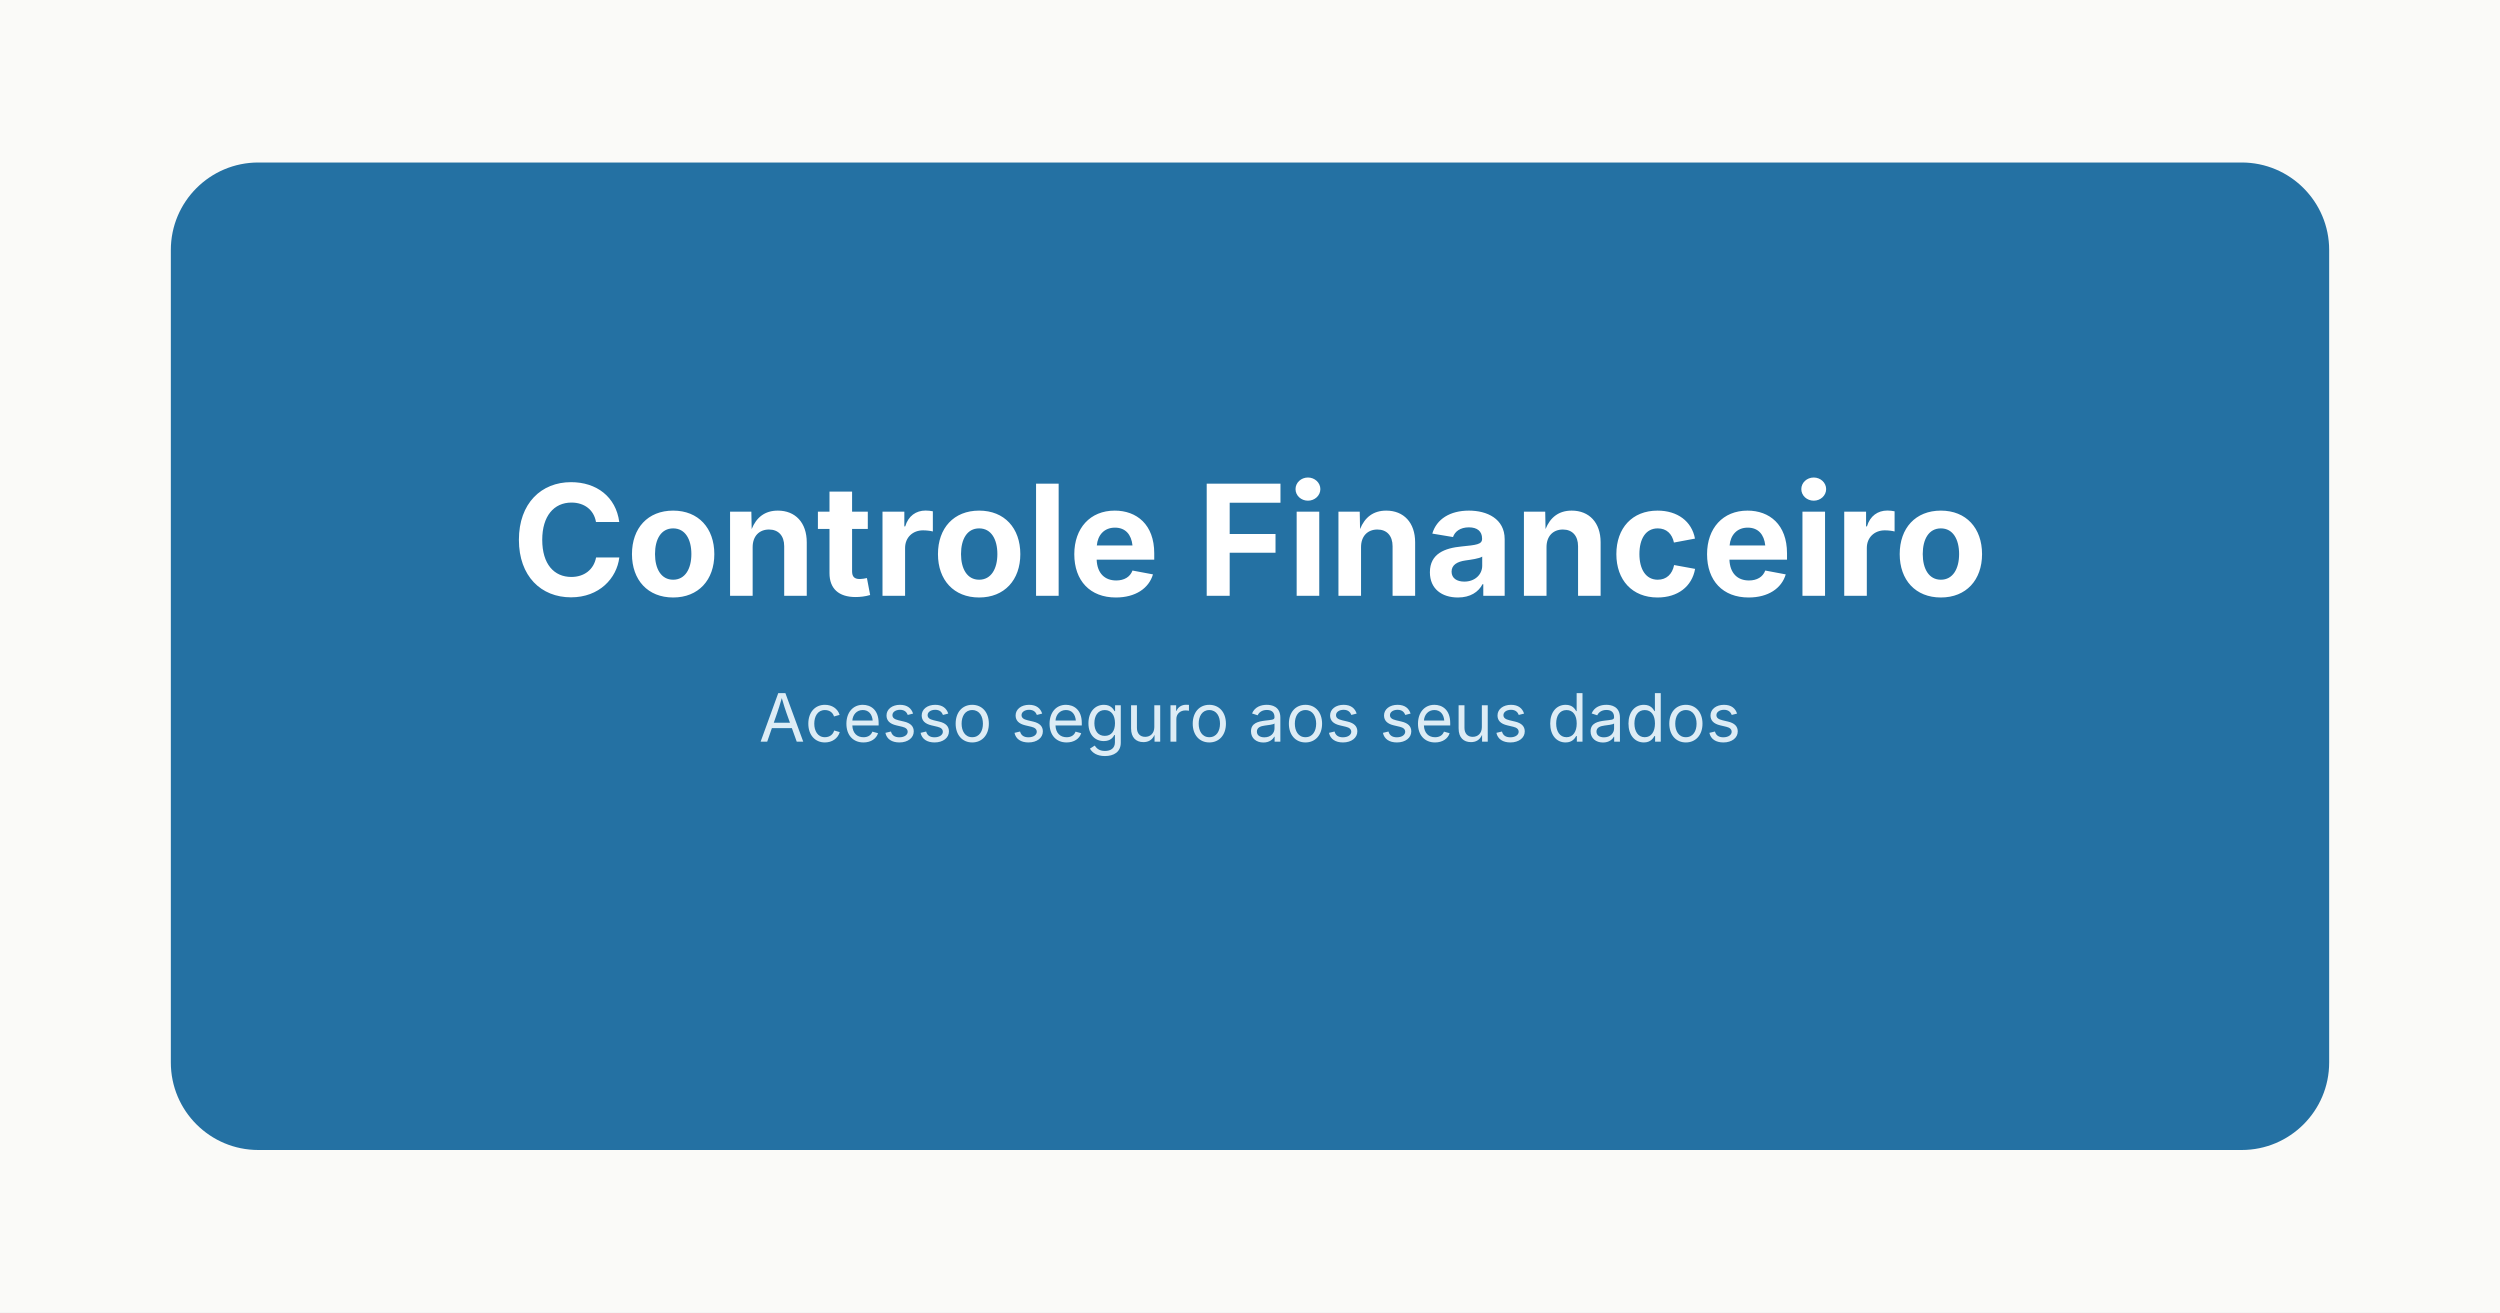
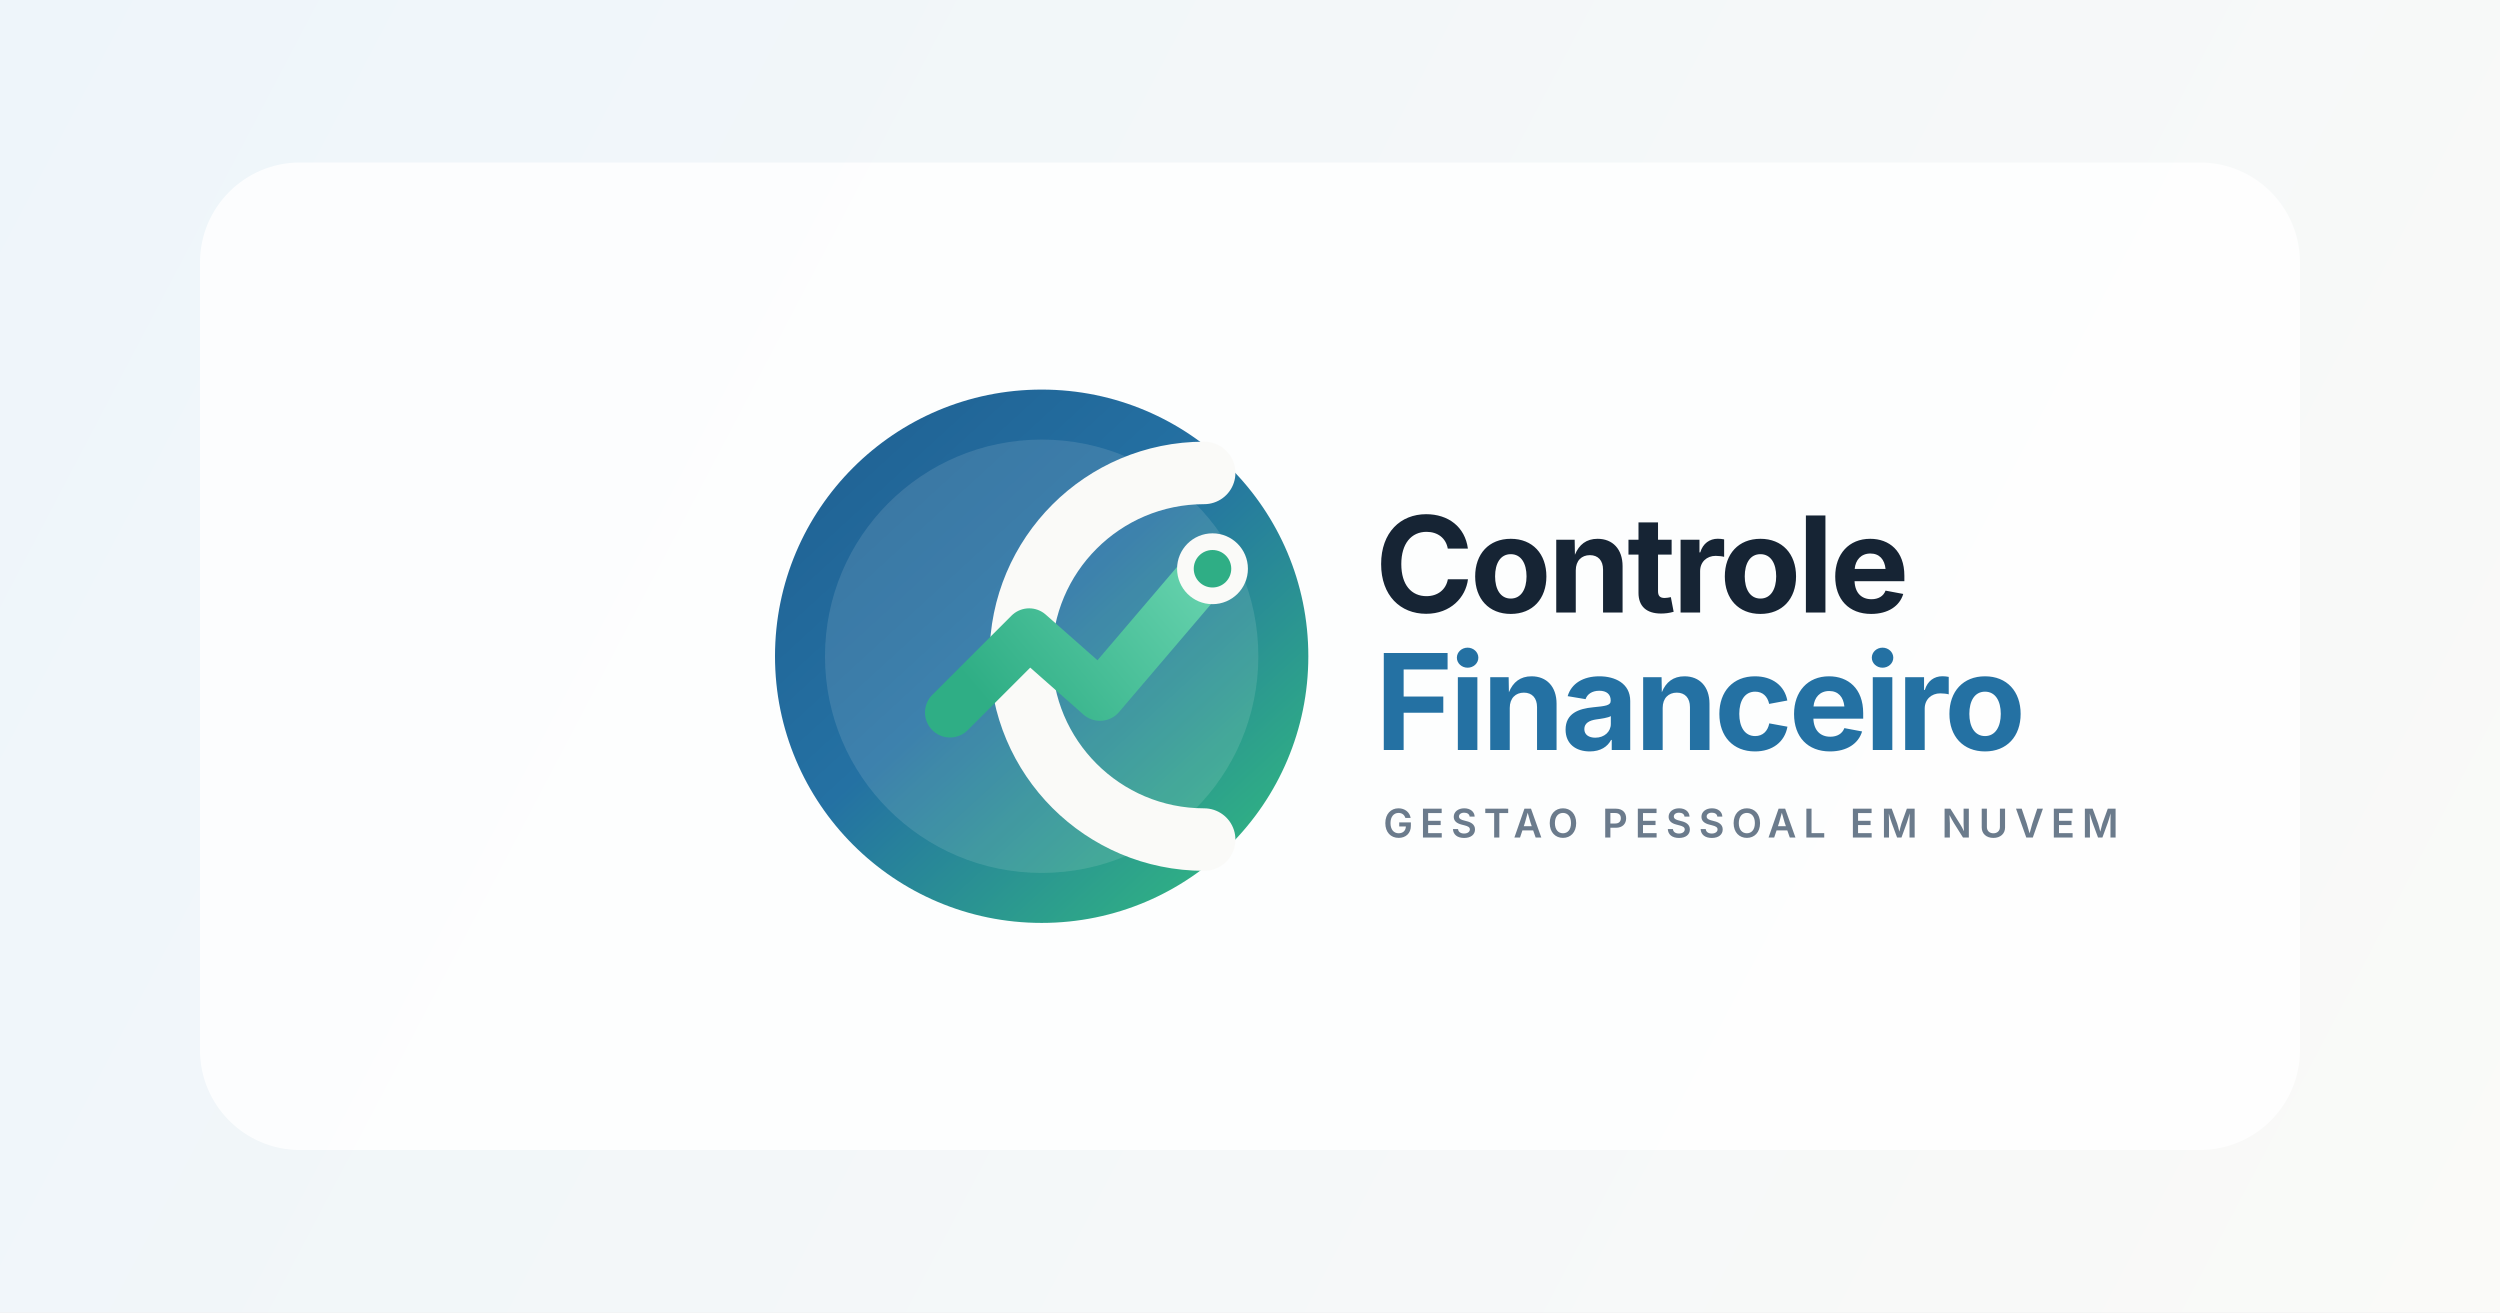
- <svg xmlns="http://www.w3.org/2000/svg" viewBox="0 0 1200 630">
-   <rect width="1200" height="630" fill="#FAFAF8" />
-   <rect x="82" y="78" width="1036" height="474" rx="42" fill="#2471A3" />
-   <text x="600" y="286" text-anchor="middle" fill="#FFFFFF" font-family="Inter, Arial, sans-serif" font-size="74" font-weight="700">Controle Financeiro</text>
-   <text x="600" y="356" text-anchor="middle" fill="#DDECF5" font-family="Inter, Arial, sans-serif" font-size="32">Acesso seguro aos seus dados</text>
+ <svg xmlns="http://www.w3.org/2000/svg" viewBox="0 0 1200 630" role="img" aria-labelledby="title desc">
+   <defs>
+     <linearGradient id="bg" x1="0" y1="0" x2="1200" y2="630" gradientUnits="userSpaceOnUse">
+       <stop offset="0" stop-color="#EEF5FA" />
+       <stop offset="1" stop-color="#FAFAF8" />
+     </linearGradient>
+     <linearGradient id="mark" x1="390" y1="150" x2="610" y2="390" gradientUnits="userSpaceOnUse">
+       <stop offset="0" stop-color="#1F5D8F" />
+       <stop offset="0.55" stop-color="#2471A3" />
+       <stop offset="1" stop-color="#2FAE85" />
+     </linearGradient>
+     <linearGradient id="accent" x1="455" y1="315" x2="585" y2="205" gradientUnits="userSpaceOnUse">
+       <stop offset="0" stop-color="#2FAE85" />
+       <stop offset="1" stop-color="#7EE2BF" />
+     </linearGradient>
+   </defs>
+   <rect width="1200" height="630" fill="url(#bg)" />
+   <rect x="96" y="78" width="1008" height="474" rx="48" fill="#FFFFFF" opacity="0.82" />
+   <circle cx="500" cy="315" r="128" fill="url(#mark)" />
+   <circle cx="500" cy="315" r="104" fill="#FAFAF8" opacity="0.12" />
+   <path d="M578 227a86 86 0 1 0 0 176" fill="none" stroke="#FAFAF8" stroke-width="30" stroke-linecap="round" />
+   <path d="M456 342l38-38 34 30 52-61" fill="none" stroke="url(#accent)" stroke-width="24" stroke-linecap="round" stroke-linejoin="round" />
+   <circle cx="582" cy="273" r="17" fill="#FAFAF8" />
+   <circle cx="582" cy="273" r="9" fill="#2FAE85" />
+   <text x="660" y="294" fill="#162434" font-family="Outfit, Inter, Arial, sans-serif" font-size="64" font-weight="700" letter-spacing="-1.8">Controle</text>
+   <text x="660" y="360" fill="#2471A3" font-family="Outfit, Inter, Arial, sans-serif" font-size="64" font-weight="700" letter-spacing="-1.8">Financeiro</text>
+   <text x="664" y="402" fill="#6B7B8C" font-family="Inter, Arial, sans-serif" font-size="19" font-weight="600" letter-spacing="3.4">GESTAO PESSOAL EM NUVEM</text>
</svg>
